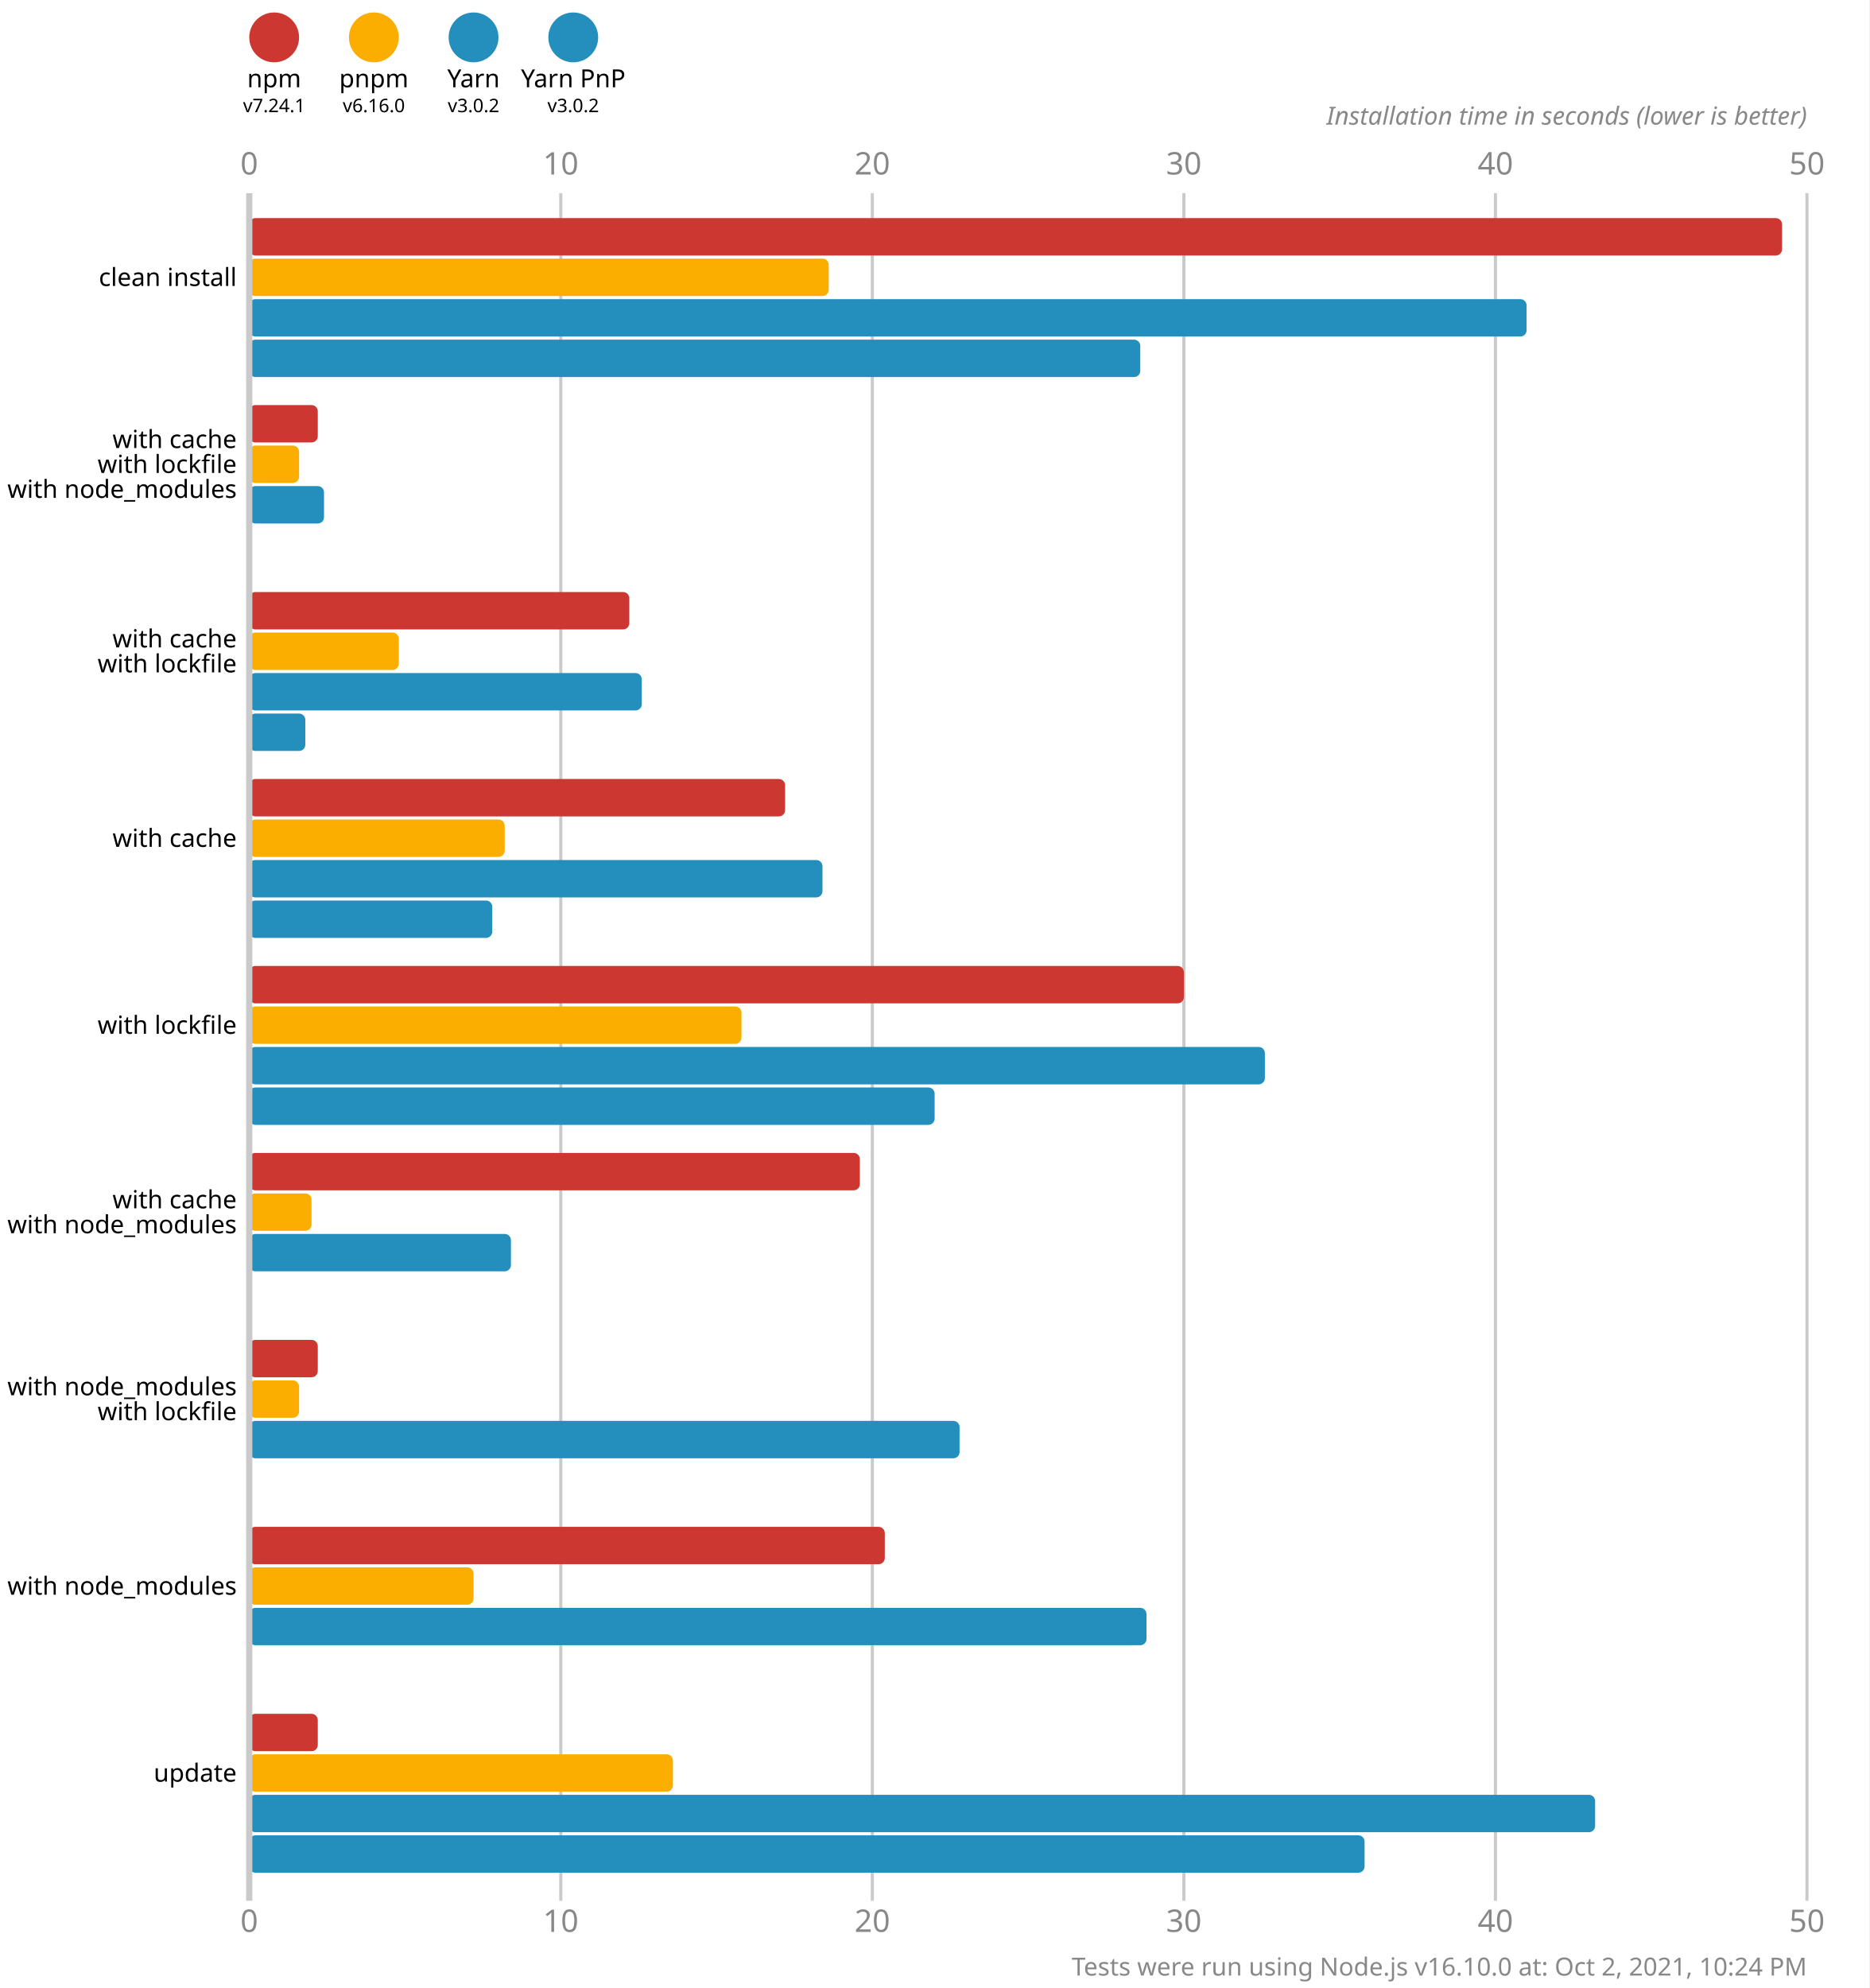
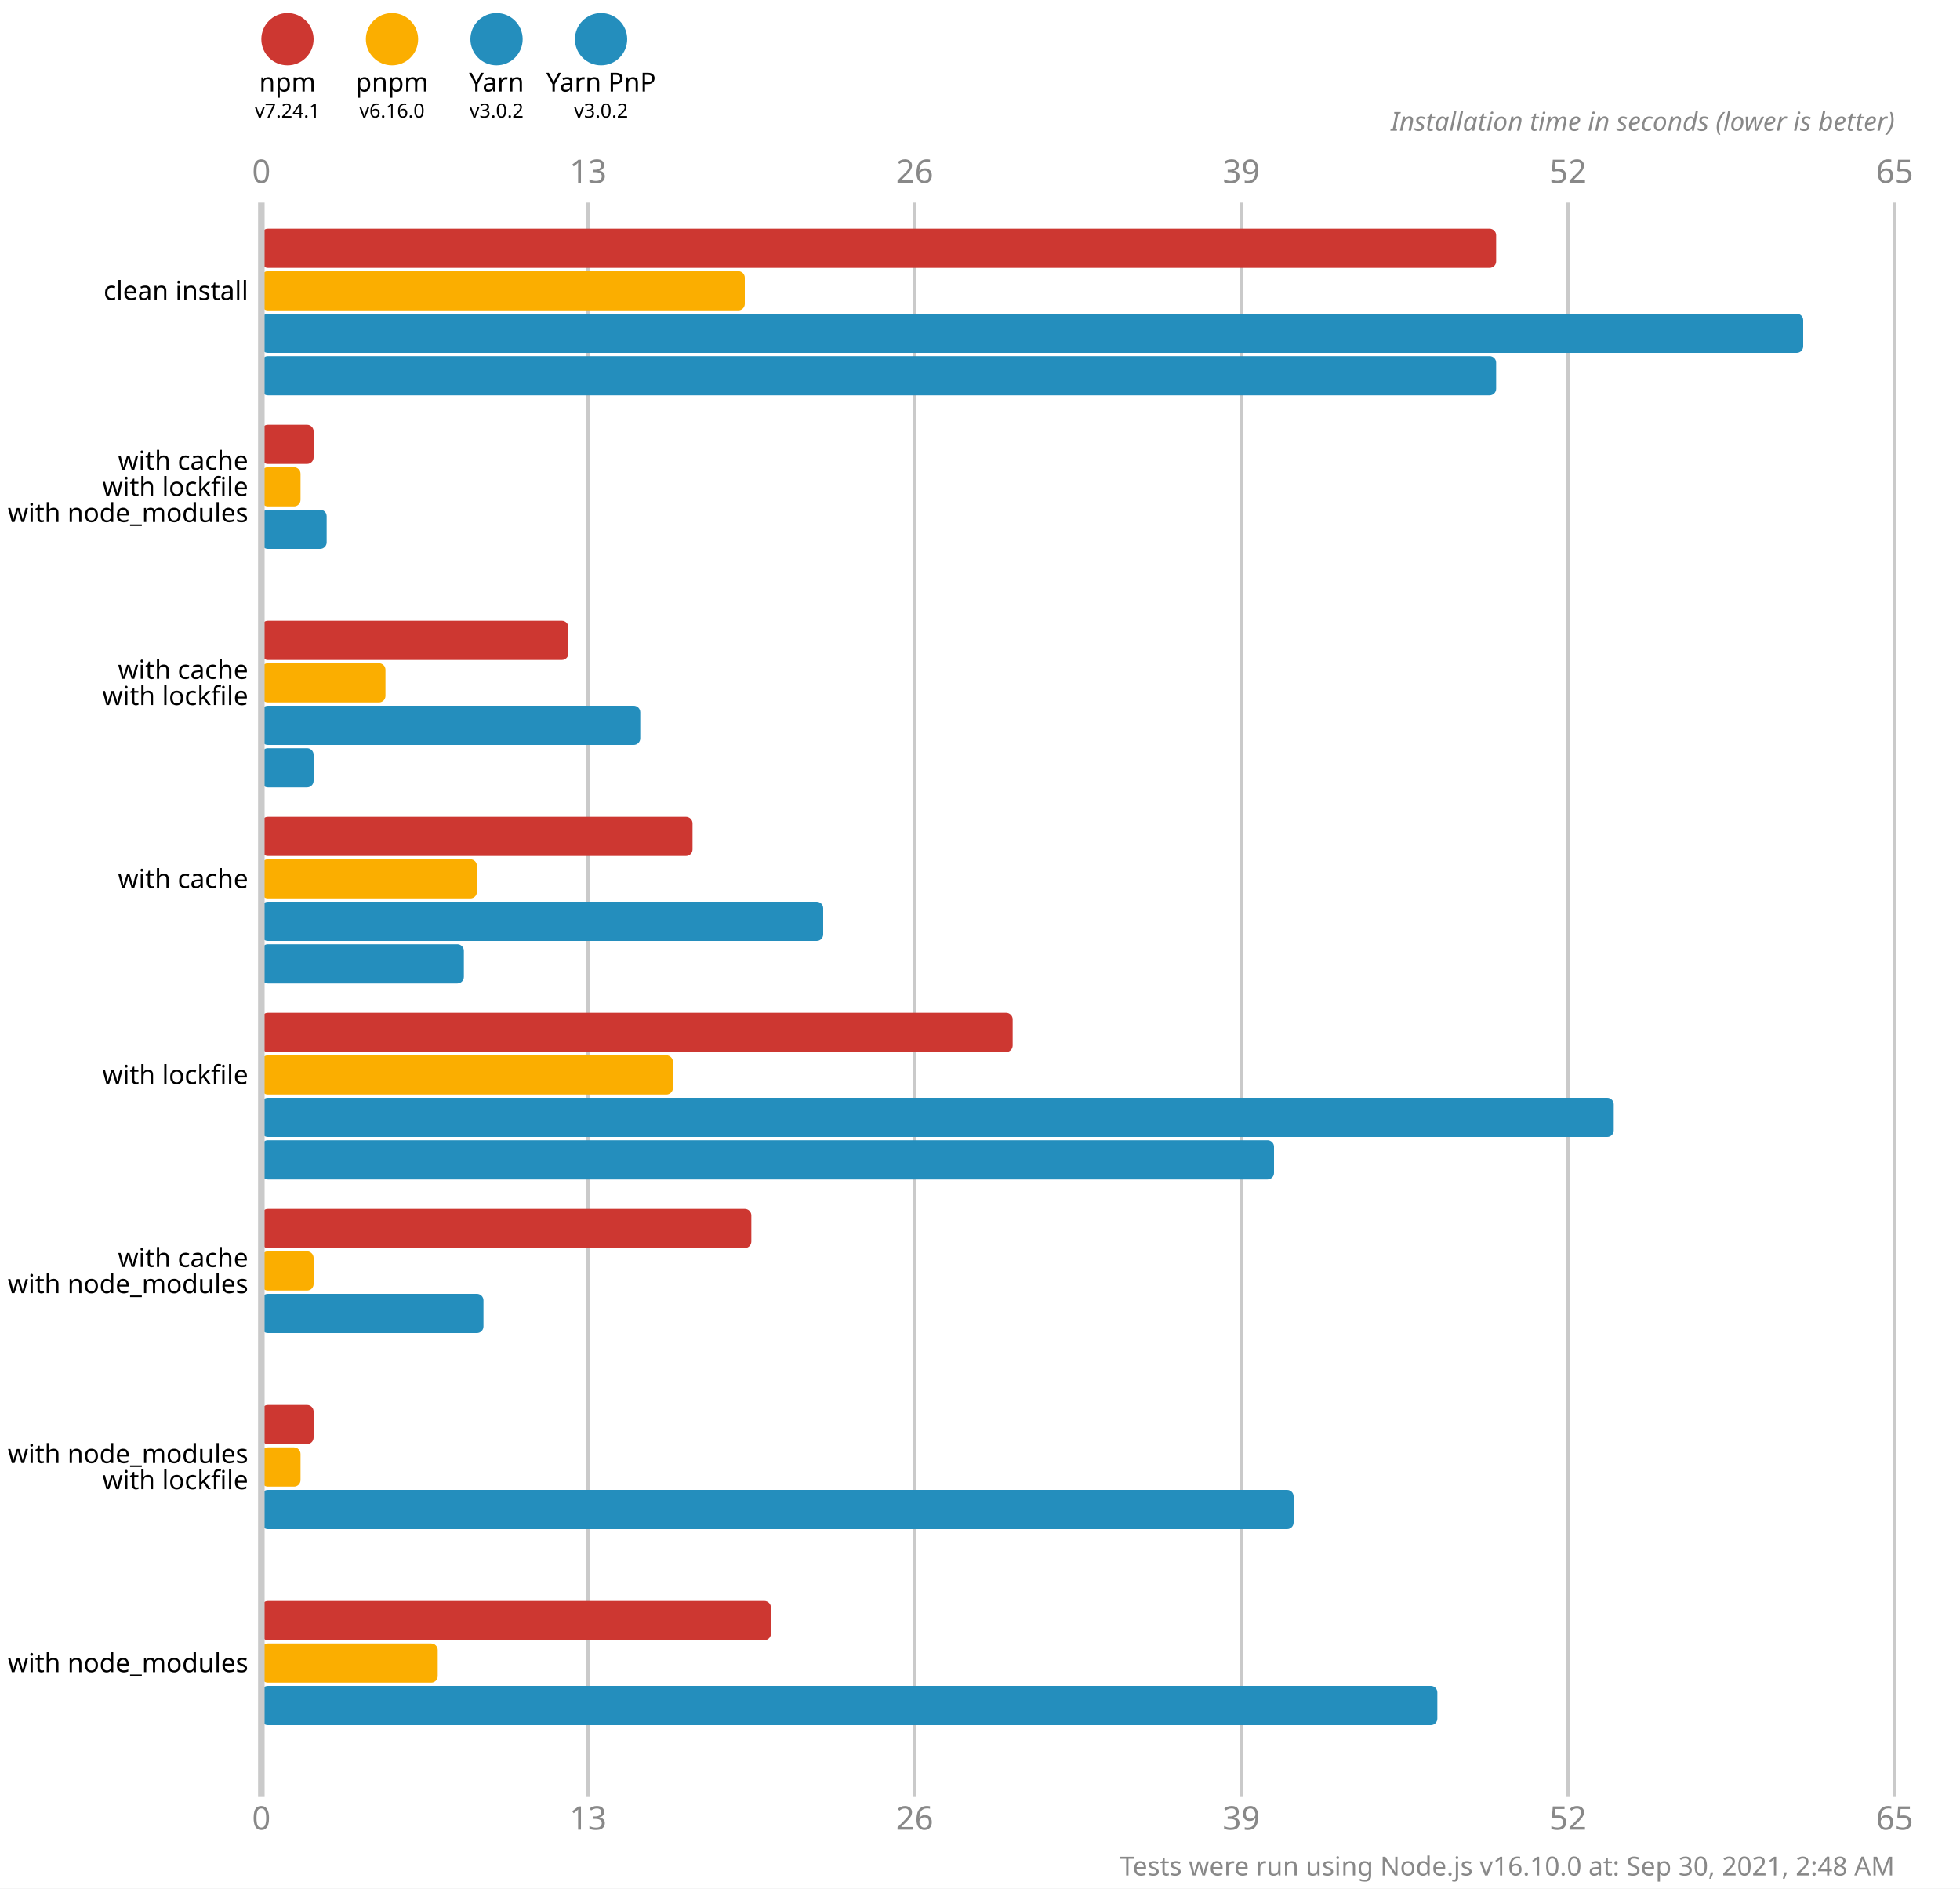
- <svg xmlns="http://www.w3.org/2000/svg" version="1.1" viewBox="0 0 300 319">
+ <svg xmlns="http://www.w3.org/2000/svg" version="1.1" viewBox="0 0 300 289">
  <style>
    .font { font-family: sans-serif; }
    .s3 { font-size: 3px; }
    .s4 { font-size: 4px; }
    .s5 { font-size: 5px; }
    .line { stroke: #cacaca; }
    .width { stroke-width: 0.5; }
    .text { fill: #888; }
  </style>
-   <rect x="0" y="0" width="300" height="319" fill="#fff" />
+   <rect x="0" y="0" width="300" height="289" fill="#fff" />
  <circle cx="44" cy="6" r="4" fill="#cd3731" />
  <text x="44" y="14" class="font s4" text-anchor="middle">npm</text>
  <text x="44" y="18" class="font s3" text-anchor="middle">v7.24.1</text>
  <circle cx="60" cy="6" r="4" fill="#fbae00" />
  <text x="60" y="14" class="font s4" text-anchor="middle">pnpm</text>
  <text x="60" y="18" class="font s3" text-anchor="middle">v6.16.0</text>
  <circle cx="76" cy="6" r="4" fill="#248ebd" />
  <text x="76" y="14" class="font s4" text-anchor="middle">Yarn</text>
  <text x="76" y="18" class="font s3" text-anchor="middle">v3.0.2</text>
  <circle cx="92" cy="6" r="4" fill="#248ebd" />
  <text x="92" y="14" class="font s4" text-anchor="middle">Yarn PnP</text>
  <text x="92" y="18" class="font s3" text-anchor="middle">v3.0.2</text>
  <text x="40" y="28" class="font s5 text" text-anchor="middle">0</text>
-   <text x="40" y="310" class="font s5 text" text-anchor="middle">0</text>
-   <line x1="90" y1="31" x2="90" y2="305" class="line width" />
-   <text x="90" y="28" class="font s5 text" text-anchor="middle">10</text>
-   <text x="90" y="310" class="font s5 text" text-anchor="middle">10</text>
-   <line x1="140" y1="31" x2="140" y2="305" class="line width" />
-   <text x="140" y="28" class="font s5 text" text-anchor="middle">20</text>
-   <text x="140" y="310" class="font s5 text" text-anchor="middle">20</text>
-   <line x1="190" y1="31" x2="190" y2="305" class="line width" />
-   <text x="190" y="28" class="font s5 text" text-anchor="middle">30</text>
-   <text x="190" y="310" class="font s5 text" text-anchor="middle">30</text>
-   <line x1="240" y1="31" x2="240" y2="305" class="line width" />
-   <text x="240" y="28" class="font s5 text" text-anchor="middle">40</text>
-   <text x="240" y="310" class="font s5 text" text-anchor="middle">40</text>
-   <line x1="290" y1="31" x2="290" y2="305" class="line width" />
-   <text x="290" y="28" class="font s5 text" text-anchor="middle">50</text>
-   <text x="290" y="310" class="font s5 text" text-anchor="middle">50</text>
+   <text x="40" y="280" class="font s5 text" text-anchor="middle">0</text>
+   <line x1="90" y1="31" x2="90" y2="275" class="line width" />
+   <text x="90" y="28" class="font s5 text" text-anchor="middle">13</text>
+   <text x="90" y="280" class="font s5 text" text-anchor="middle">13</text>
+   <line x1="140" y1="31" x2="140" y2="275" class="line width" />
+   <text x="140" y="28" class="font s5 text" text-anchor="middle">26</text>
+   <text x="140" y="280" class="font s5 text" text-anchor="middle">26</text>
+   <line x1="190" y1="31" x2="190" y2="275" class="line width" />
+   <text x="190" y="28" class="font s5 text" text-anchor="middle">39</text>
+   <text x="190" y="280" class="font s5 text" text-anchor="middle">39</text>
+   <line x1="240" y1="31" x2="240" y2="275" class="line width" />
+   <text x="240" y="28" class="font s5 text" text-anchor="middle">52</text>
+   <text x="240" y="280" class="font s5 text" text-anchor="middle">52</text>
+   <line x1="290" y1="31" x2="290" y2="275" class="line width" />
+   <text x="290" y="28" class="font s5 text" text-anchor="middle">65</text>
+   <text x="290" y="280" class="font s5 text" text-anchor="middle">65</text>
  <text x="290" y="20" class="font s4 text" font-style="italic" text-anchor="end">Installation time in seconds (lower is better)</text>
-   <rect x="40" y="35" width="246" height="6" fill="#cd3731" rx="1" ry="1" />
-   <rect x="40" y="41.5" width="93" height="6" fill="#fbae00" rx="1" ry="1" />
-   <rect x="40" y="48" width="205" height="6" fill="#248ebd" rx="1" ry="1" />
-   <rect x="40" y="54.5" width="143" height="6" fill="#248ebd" rx="1" ry="1" />
-   <rect x="40" y="65" width="11" height="6" fill="#cd3731" rx="1" ry="1" />
-   <rect x="40" y="71.5" width="8" height="6" fill="#fbae00" rx="1" ry="1" />
-   <rect x="40" y="78" width="12" height="6" fill="#248ebd" rx="1" ry="1" />
+   <rect x="40" y="35" width="189" height="6" fill="#cd3731" rx="1" ry="1" />
+   <rect x="40" y="41.5" width="74" height="6" fill="#fbae00" rx="1" ry="1" />
+   <rect x="40" y="48" width="236" height="6" fill="#248ebd" rx="1" ry="1" />
+   <rect x="40" y="54.5" width="189" height="6" fill="#248ebd" rx="1" ry="1" />
+   <rect x="40" y="65" width="8" height="6" fill="#cd3731" rx="1" ry="1" />
+   <rect x="40" y="71.5" width="6" height="6" fill="#fbae00" rx="1" ry="1" />
+   <rect x="40" y="78" width="10" height="6" fill="#248ebd" rx="1" ry="1" />
  <rect x="40" y="84.5" width="0" height="6" fill="#248ebd" rx="1" ry="1" />
-   <rect x="40" y="95" width="61" height="6" fill="#cd3731" rx="1" ry="1" />
-   <rect x="40" y="101.5" width="24" height="6" fill="#fbae00" rx="1" ry="1" />
-   <rect x="40" y="108" width="63" height="6" fill="#248ebd" rx="1" ry="1" />
-   <rect x="40" y="114.5" width="9" height="6" fill="#248ebd" rx="1" ry="1" />
-   <rect x="40" y="125" width="86" height="6" fill="#cd3731" rx="1" ry="1" />
-   <rect x="40" y="131.5" width="41" height="6" fill="#fbae00" rx="1" ry="1" />
-   <rect x="40" y="138" width="92" height="6" fill="#248ebd" rx="1" ry="1" />
-   <rect x="40" y="144.5" width="39" height="6" fill="#248ebd" rx="1" ry="1" />
-   <rect x="40" y="155" width="150" height="6" fill="#cd3731" rx="1" ry="1" />
-   <rect x="40" y="161.5" width="79" height="6" fill="#fbae00" rx="1" ry="1" />
-   <rect x="40" y="168" width="163" height="6" fill="#248ebd" rx="1" ry="1" />
-   <rect x="40" y="174.5" width="110" height="6" fill="#248ebd" rx="1" ry="1" />
-   <rect x="40" y="185" width="98" height="6" fill="#cd3731" rx="1" ry="1" />
-   <rect x="40" y="191.5" width="10" height="6" fill="#fbae00" rx="1" ry="1" />
-   <rect x="40" y="198" width="42" height="6" fill="#248ebd" rx="1" ry="1" />
+   <rect x="40" y="95" width="47" height="6" fill="#cd3731" rx="1" ry="1" />
+   <rect x="40" y="101.5" width="19" height="6" fill="#fbae00" rx="1" ry="1" />
+   <rect x="40" y="108" width="58" height="6" fill="#248ebd" rx="1" ry="1" />
+   <rect x="40" y="114.5" width="8" height="6" fill="#248ebd" rx="1" ry="1" />
+   <rect x="40" y="125" width="66" height="6" fill="#cd3731" rx="1" ry="1" />
+   <rect x="40" y="131.5" width="33" height="6" fill="#fbae00" rx="1" ry="1" />
+   <rect x="40" y="138" width="86" height="6" fill="#248ebd" rx="1" ry="1" />
+   <rect x="40" y="144.5" width="31" height="6" fill="#248ebd" rx="1" ry="1" />
+   <rect x="40" y="155" width="115" height="6" fill="#cd3731" rx="1" ry="1" />
+   <rect x="40" y="161.5" width="63" height="6" fill="#fbae00" rx="1" ry="1" />
+   <rect x="40" y="168" width="207" height="6" fill="#248ebd" rx="1" ry="1" />
+   <rect x="40" y="174.5" width="155" height="6" fill="#248ebd" rx="1" ry="1" />
+   <rect x="40" y="185" width="75" height="6" fill="#cd3731" rx="1" ry="1" />
+   <rect x="40" y="191.5" width="8" height="6" fill="#fbae00" rx="1" ry="1" />
+   <rect x="40" y="198" width="34" height="6" fill="#248ebd" rx="1" ry="1" />
  <rect x="40" y="204.5" width="0" height="6" fill="#248ebd" rx="1" ry="1" />
-   <rect x="40" y="215" width="11" height="6" fill="#cd3731" rx="1" ry="1" />
-   <rect x="40" y="221.5" width="8" height="6" fill="#fbae00" rx="1" ry="1" />
-   <rect x="40" y="228" width="114" height="6" fill="#248ebd" rx="1" ry="1" />
+   <rect x="40" y="215" width="8" height="6" fill="#cd3731" rx="1" ry="1" />
+   <rect x="40" y="221.5" width="6" height="6" fill="#fbae00" rx="1" ry="1" />
+   <rect x="40" y="228" width="158" height="6" fill="#248ebd" rx="1" ry="1" />
  <rect x="40" y="234.5" width="0" height="6" fill="#248ebd" rx="1" ry="1" />
-   <rect x="40" y="245" width="102" height="6" fill="#cd3731" rx="1" ry="1" />
-   <rect x="40" y="251.5" width="36" height="6" fill="#fbae00" rx="1" ry="1" />
-   <rect x="40" y="258" width="144" height="6" fill="#248ebd" rx="1" ry="1" />
+   <rect x="40" y="245" width="78" height="6" fill="#cd3731" rx="1" ry="1" />
+   <rect x="40" y="251.5" width="27" height="6" fill="#fbae00" rx="1" ry="1" />
+   <rect x="40" y="258" width="180" height="6" fill="#248ebd" rx="1" ry="1" />
  <rect x="40" y="264.5" width="0" height="6" fill="#248ebd" rx="1" ry="1" />
-   <rect x="40" y="275" width="11" height="6" fill="#cd3731" rx="1" ry="1" />
-   <rect x="40" y="281.5" width="68" height="6" fill="#fbae00" rx="1" ry="1" />
-   <rect x="40" y="288" width="216" height="6" fill="#248ebd" rx="1" ry="1" />
-   <rect x="40" y="294.5" width="179" height="6" fill="#248ebd" rx="1" ry="1" />
-   <line x1="40" y1="31" x2="40" y2="305" class="line" />
+   <line x1="40" y1="31" x2="40" y2="275" class="line" />
  <text x="38" y="44.5" class="font s4" dominant-baseline="middle" text-anchor="end">clean install</text>
  <text x="38" y="70.5" class="font s4" dominant-baseline="middle" text-anchor="end">with cache</text>
  <text x="38" y="74.5" class="font s4" dominant-baseline="middle" text-anchor="end">with lockfile</text>
  <text x="38" y="78.5" class="font s4" dominant-baseline="middle" text-anchor="end">with node_modules</text>
  <text x="38" y="102.5" class="font s4" dominant-baseline="middle" text-anchor="end">with cache</text>
  <text x="38" y="106.5" class="font s4" dominant-baseline="middle" text-anchor="end">with lockfile</text>
  <text x="38" y="134.5" class="font s4" dominant-baseline="middle" text-anchor="end">with cache</text>
  <text x="38" y="164.5" class="font s4" dominant-baseline="middle" text-anchor="end">with lockfile</text>
  <text x="38" y="192.5" class="font s4" dominant-baseline="middle" text-anchor="end">with cache</text>
  <text x="38" y="196.5" class="font s4" dominant-baseline="middle" text-anchor="end">with node_modules</text>
  <text x="38" y="222.5" class="font s4" dominant-baseline="middle" text-anchor="end">with node_modules</text>
  <text x="38" y="226.5" class="font s4" dominant-baseline="middle" text-anchor="end">with lockfile</text>
  <text x="38" y="254.5" class="font s4" dominant-baseline="middle" text-anchor="end">with node_modules</text>
-   <text x="38" y="284.5" class="font s4" dominant-baseline="middle" text-anchor="end">update</text>
-   <text x="290" y="317" class="font s4 text" text-anchor="end">Tests were run using Node.js v16.10.0 at: Oct 2, 2021, 10:24 PM</text>
+   <text x="290" y="287" class="font s4 text" text-anchor="end">Tests were run using Node.js v16.10.0 at: Sep 30, 2021, 2:48 AM</text>
</svg>
